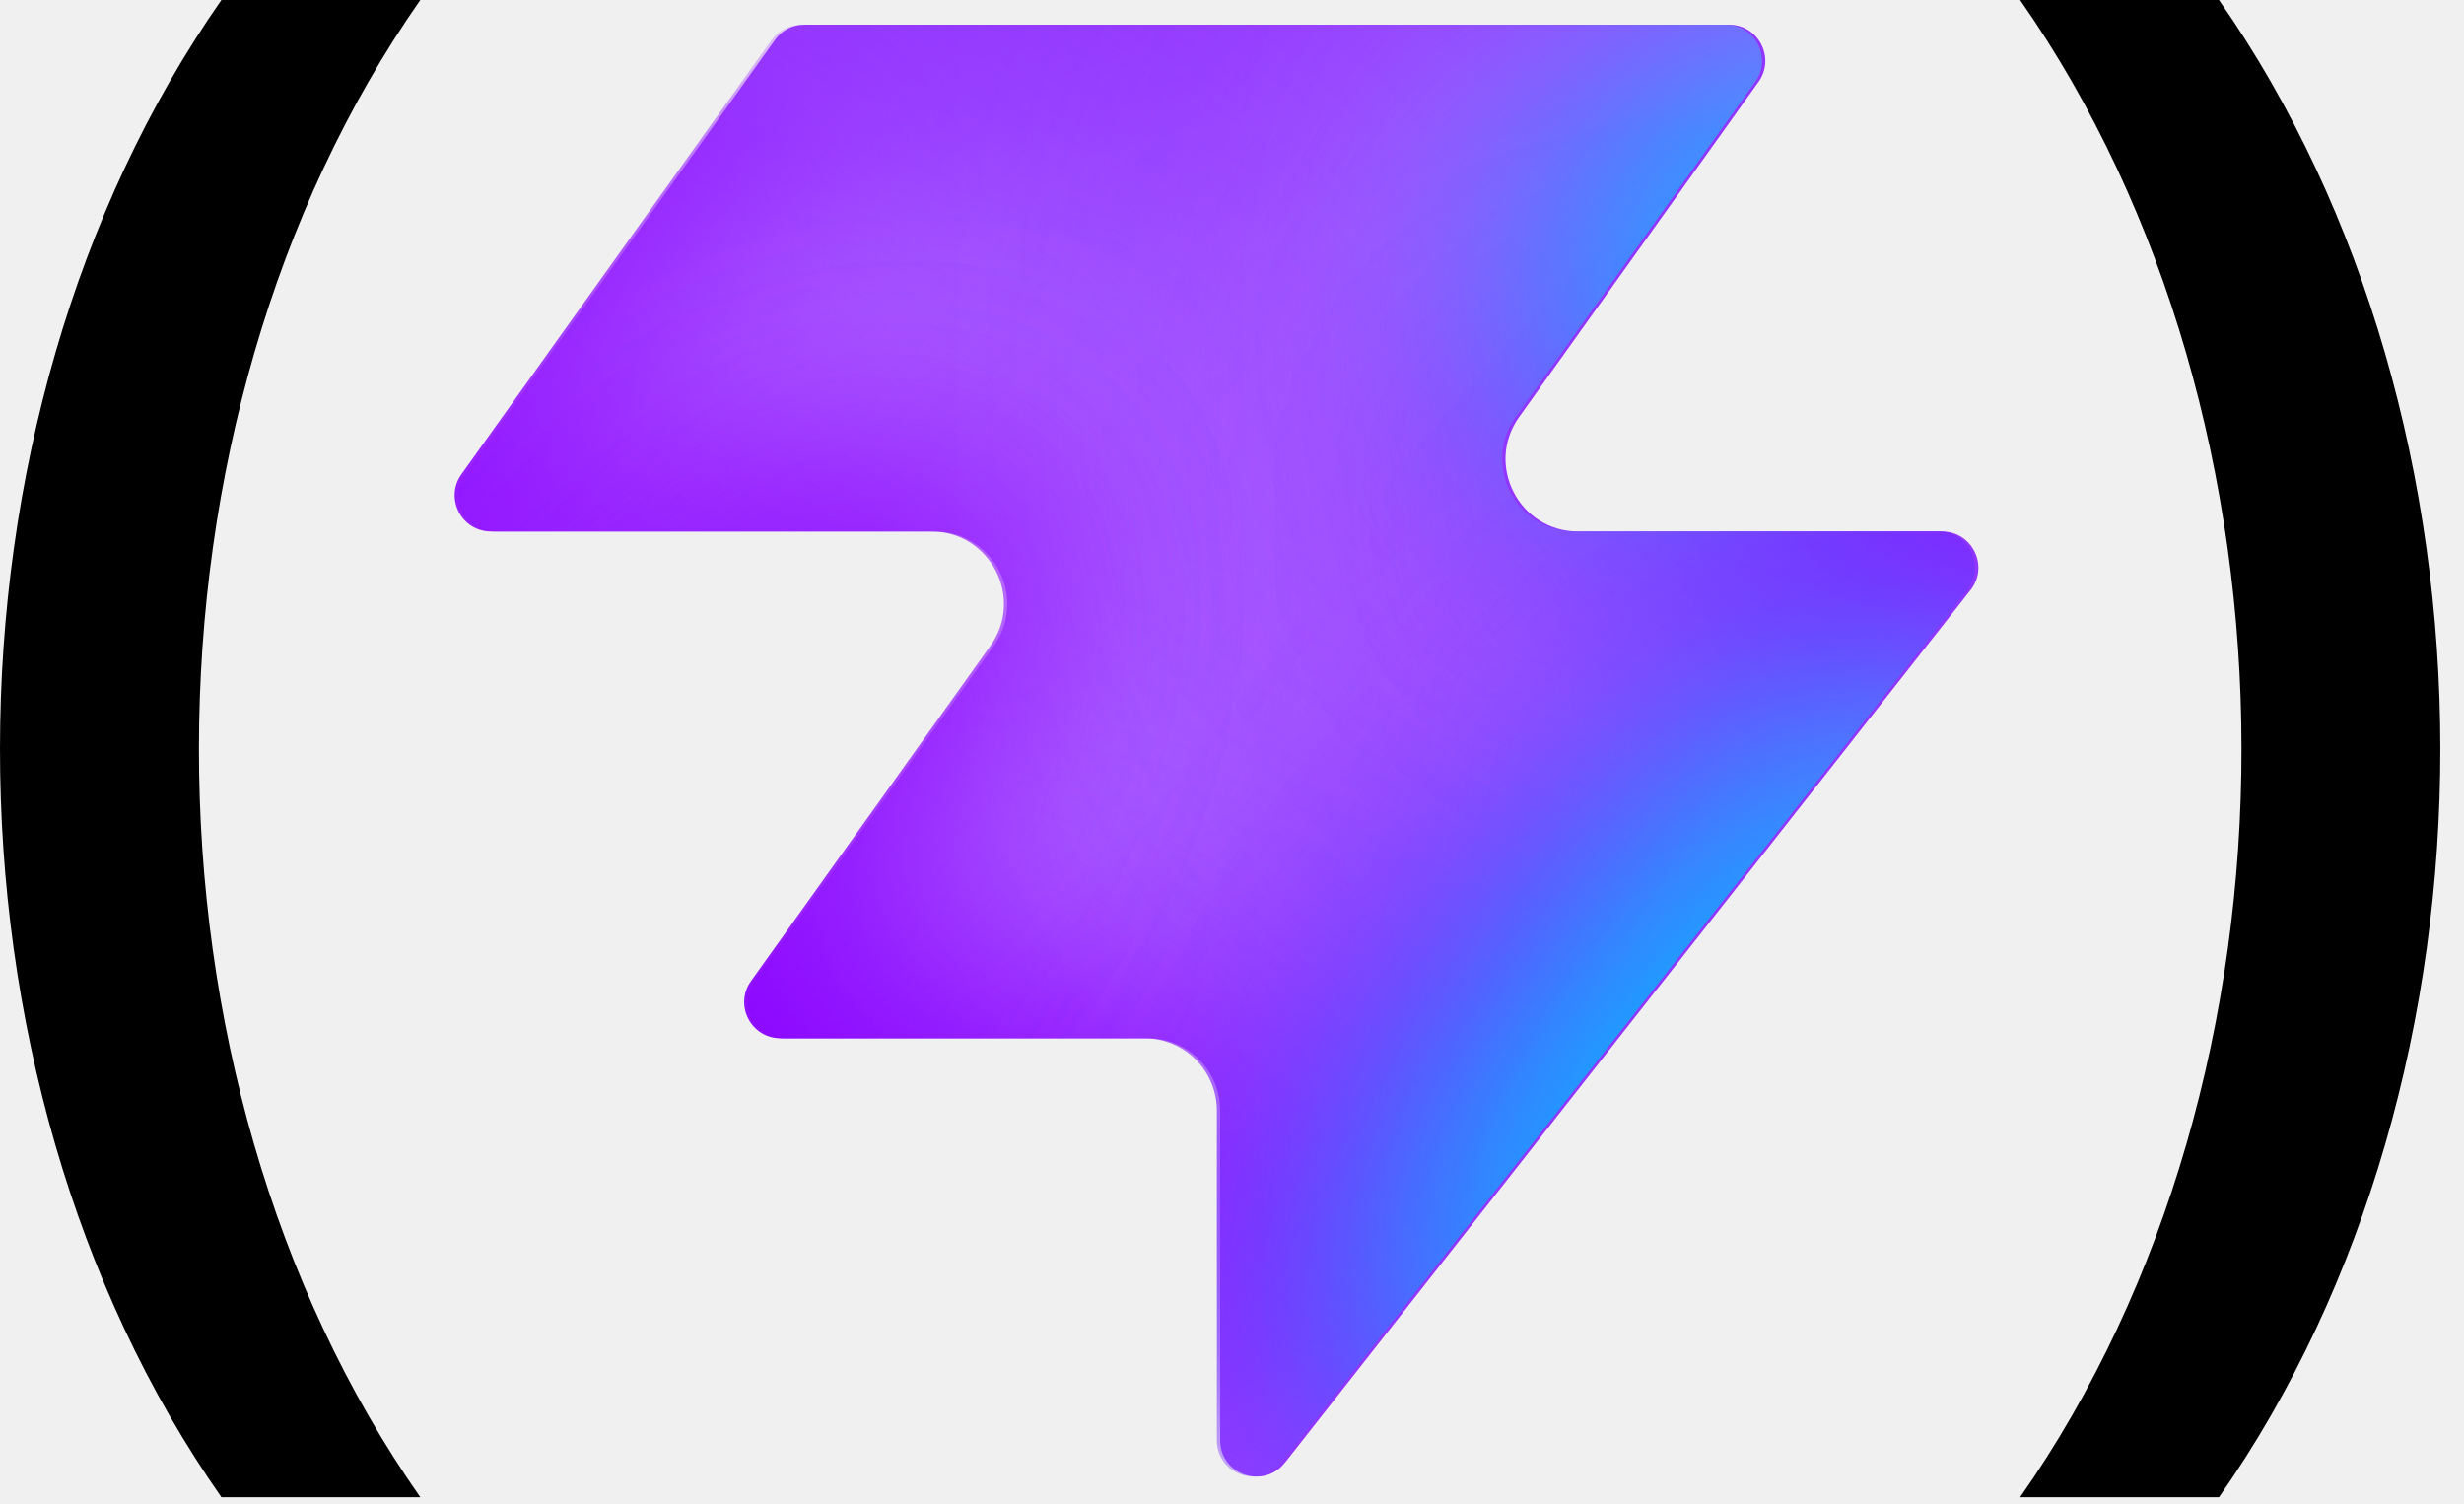
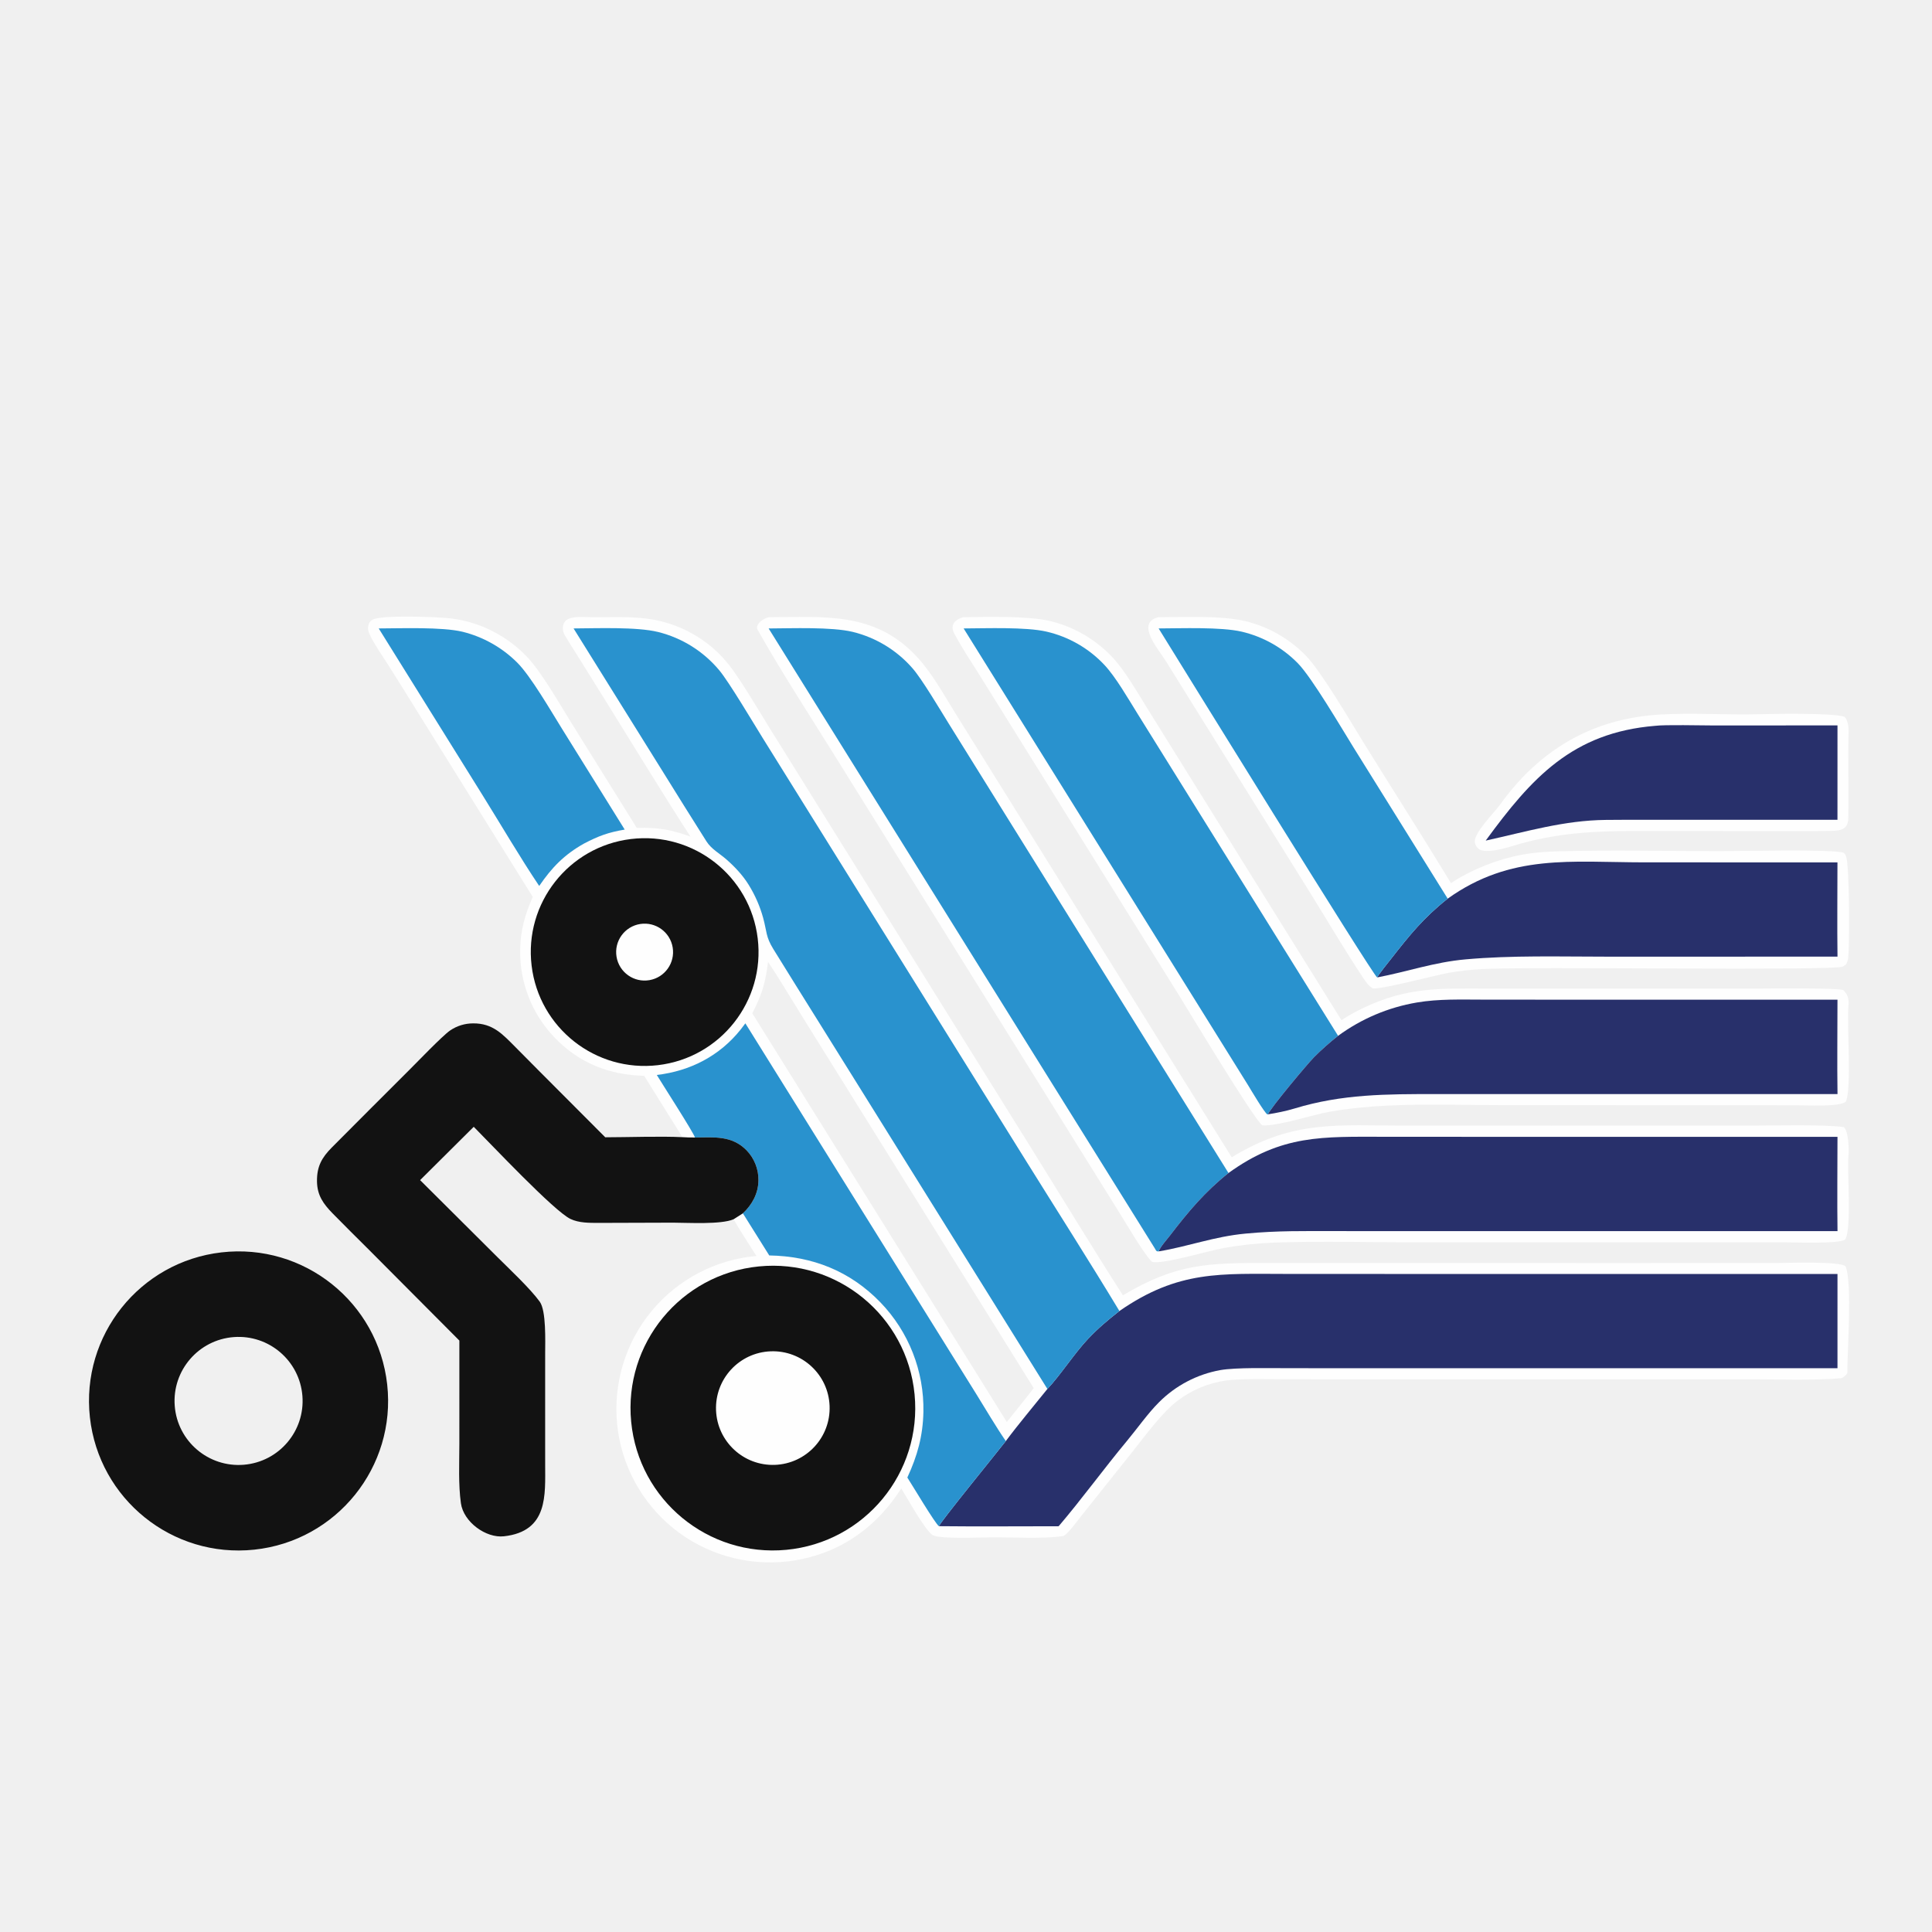
- <svg xmlns="http://www.w3.org/2000/svg" width="77" height="47" fill="none" aria-labelledby="vite-logo-title" viewBox="0 0 77 47">
-   <style>.parenthesis{fill:#000}@media (prefers-color-scheme:dark){.parenthesis{fill:#fff}}</style>
-   <path fill="#9135ff" d="M40.151 45.71c-.663.844-2.02.374-2.02-.699V34.708a2.26 2.26 0 0 0-2.262-2.262H24.493c-.92 0-1.457-1.04-.92-1.788l7.479-10.471c1.07-1.498 0-3.578-1.842-3.578H15.443c-.92 0-1.456-1.04-.92-1.788l9.696-13.576c.213-.297.556-.474.92-.474h28.894c.92 0 1.456 1.04.92 1.788l-7.48 10.472c-1.07 1.497 0 3.578 1.842 3.578h11.376c.944 0 1.474 1.087.89 1.83L40.153 45.712z" />
-   <mask id="a" width="48" height="47" x="14" y="0" maskUnits="userSpaceOnUse" style="mask-type:alpha">
-     <path fill="#000" d="M40.047 45.71c-.663.843-2.02.374-2.02-.699V34.708a2.26 2.26 0 0 0-2.262-2.262H24.389c-.92 0-1.457-1.04-.92-1.788l7.479-10.472c1.07-1.497 0-3.578-1.842-3.578H15.34c-.92 0-1.456-1.04-.92-1.788l9.696-13.575c.213-.297.556-.474.92-.474H53.93c.92 0 1.456 1.04.92 1.788L47.37 13.03c-1.07 1.498 0 3.578 1.842 3.578h11.376c.944 0 1.474 1.088.89 1.831L40.049 45.712z" />
-   </mask>
-   <g mask="url(#a)">
-     <g filter="url(#b)">
-       <ellipse cx="5.508" cy="14.704" fill="#eee6ff" rx="5.508" ry="14.704" transform="rotate(269.814 20.96 11.29)scale(-1 1)" />
-     </g>
-     <g filter="url(#c)">
-       <ellipse cx="10.399" cy="29.851" fill="#eee6ff" rx="10.399" ry="29.851" transform="rotate(89.814 -16.902 -8.275)scale(1 -1)" />
-     </g>
-     <g filter="url(#d)">
-       <ellipse cx="5.508" cy="30.487" fill="#8900ff" rx="5.508" ry="30.487" transform="rotate(89.814 -19.197 -7.127)scale(1 -1)" />
-     </g>
-     <g filter="url(#e)">
-       <ellipse cx="5.508" cy="30.599" fill="#8900ff" rx="5.508" ry="30.599" transform="rotate(89.814 -25.928 4.177)scale(1 -1)" />
-     </g>
-     <g filter="url(#f)">
-       <ellipse cx="5.508" cy="30.599" fill="#8900ff" rx="5.508" ry="30.599" transform="rotate(89.814 -25.738 5.52)scale(1 -1)" />
-     </g>
-     <g filter="url(#g)">
-       <ellipse cx="14.072" cy="22.078" fill="#eee6ff" rx="14.072" ry="22.078" transform="rotate(93.35 31.245 55.578)scale(-1 1)" />
-     </g>
-     <g filter="url(#h)">
-       <ellipse cx="3.47" cy="21.501" fill="#8900ff" rx="3.47" ry="21.501" transform="rotate(89.009 35.419 55.202)scale(-1 1)" />
-     </g>
-     <g filter="url(#i)">
-       <ellipse cx="3.47" cy="21.501" fill="#8900ff" rx="3.47" ry="21.501" transform="rotate(89.009 35.419 55.202)scale(-1 1)" />
-     </g>
-     <g filter="url(#j)">
-       <ellipse cx="14.592" cy="9.743" fill="#8900ff" rx="4.407" ry="29.108" transform="rotate(39.51 14.592 9.743)" />
-     </g>
-     <g filter="url(#k)">
-       <ellipse cx="61.728" cy="-5.321" fill="#8900ff" rx="4.407" ry="29.108" transform="rotate(37.892 61.728 -5.32)" />
-     </g>
-     <g filter="url(#l)">
-       <ellipse cx="55.618" cy="7.104" fill="#00c2ff" rx="5.971" ry="9.665" transform="rotate(37.892 55.618 7.104)" />
-     </g>
-     <g filter="url(#m)">
-       <ellipse cx="12.326" cy="39.103" fill="#8900ff" rx="4.407" ry="29.108" transform="rotate(37.892 12.326 39.103)" />
-     </g>
-     <g filter="url(#n)">
-       <ellipse cx="12.326" cy="39.103" fill="#8900ff" rx="4.407" ry="29.108" transform="rotate(37.892 12.326 39.103)" />
-     </g>
-     <g filter="url(#o)">
-       <ellipse cx="49.857" cy="30.678" fill="#8900ff" rx="4.407" ry="29.108" transform="rotate(37.892 49.857 30.678)" />
-     </g>
-     <g filter="url(#p)">
-       <ellipse cx="52.623" cy="33.171" fill="#00c2ff" rx="5.971" ry="15.297" transform="rotate(37.892 52.623 33.17)" />
-     </g>
-   </g>
-   <path d="M6.919 0c-9.198 13.166-9.252 33.575 0 46.789h6.215c-9.25-13.214-9.196-33.623 0-46.789zm62.424 0h-6.215c9.198 13.166 9.252 33.575 0 46.789h6.215c9.25-13.214 9.196-33.623 0-46.789" class="parenthesis" />
-   <defs>
-     <filter id="b" width="60.045" height="41.654" x="-5.564" y="16.92" color-interpolation-filters="sRGB" filterUnits="userSpaceOnUse">
-       <feFlood flood-opacity="0" result="BackgroundImageFix" />
-       <feBlend in="SourceGraphic" in2="BackgroundImageFix" result="shape" />
-       <feGaussianBlur result="effect1_foregroundBlur_2002_17286" stdDeviation="7.659" />
-     </filter>
-     <filter id="c" width="90.34" height="51.437" x="-40.407" y="-6.762" color-interpolation-filters="sRGB" filterUnits="userSpaceOnUse">
-       <feFlood flood-opacity="0" result="BackgroundImageFix" />
-       <feBlend in="SourceGraphic" in2="BackgroundImageFix" result="shape" />
-       <feGaussianBlur result="effect1_foregroundBlur_2002_17286" stdDeviation="7.659" />
-     </filter>
-     <filter id="d" width="79.355" height="29.4" x="-35.435" y="2.801" color-interpolation-filters="sRGB" filterUnits="userSpaceOnUse">
-       <feFlood flood-opacity="0" result="BackgroundImageFix" />
-       <feBlend in="SourceGraphic" in2="BackgroundImageFix" result="shape" />
-       <feGaussianBlur result="effect1_foregroundBlur_2002_17286" stdDeviation="4.596" />
-     </filter>
-     <filter id="e" width="79.579" height="29.4" x="-30.84" y="20.8" color-interpolation-filters="sRGB" filterUnits="userSpaceOnUse">
-       <feFlood flood-opacity="0" result="BackgroundImageFix" />
-       <feBlend in="SourceGraphic" in2="BackgroundImageFix" result="shape" />
-       <feGaussianBlur result="effect1_foregroundBlur_2002_17286" stdDeviation="4.596" />
-     </filter>
-     <filter id="f" width="79.579" height="29.4" x="-29.307" y="21.949" color-interpolation-filters="sRGB" filterUnits="userSpaceOnUse">
-       <feFlood flood-opacity="0" result="BackgroundImageFix" />
-       <feBlend in="SourceGraphic" in2="BackgroundImageFix" result="shape" />
-       <feGaussianBlur result="effect1_foregroundBlur_2002_17286" stdDeviation="4.596" />
-     </filter>
-     <filter id="g" width="74.749" height="58.852" x="29.961" y="-17.13" color-interpolation-filters="sRGB" filterUnits="userSpaceOnUse">
-       <feFlood flood-opacity="0" result="BackgroundImageFix" />
-       <feBlend in="SourceGraphic" in2="BackgroundImageFix" result="shape" />
-       <feGaussianBlur result="effect1_foregroundBlur_2002_17286" stdDeviation="7.659" />
-     </filter>
-     <filter id="h" width="61.377" height="25.362" x="37.754" y="3.055" color-interpolation-filters="sRGB" filterUnits="userSpaceOnUse">
-       <feFlood flood-opacity="0" result="BackgroundImageFix" />
-       <feBlend in="SourceGraphic" in2="BackgroundImageFix" result="shape" />
-       <feGaussianBlur result="effect1_foregroundBlur_2002_17286" stdDeviation="4.596" />
-     </filter>
-     <filter id="i" width="61.377" height="25.362" x="37.754" y="3.055" color-interpolation-filters="sRGB" filterUnits="userSpaceOnUse">
-       <feFlood flood-opacity="0" result="BackgroundImageFix" />
-       <feBlend in="SourceGraphic" in2="BackgroundImageFix" result="shape" />
-       <feGaussianBlur result="effect1_foregroundBlur_2002_17286" stdDeviation="4.596" />
-     </filter>
-     <filter id="j" width="56.045" height="63.649" x="-13.43" y="-22.082" color-interpolation-filters="sRGB" filterUnits="userSpaceOnUse">
-       <feFlood flood-opacity="0" result="BackgroundImageFix" />
-       <feBlend in="SourceGraphic" in2="BackgroundImageFix" result="shape" />
-       <feGaussianBlur result="effect1_foregroundBlur_2002_17286" stdDeviation="4.596" />
-     </filter>
-     <filter id="k" width="54.814" height="64.646" x="34.321" y="-37.644" color-interpolation-filters="sRGB" filterUnits="userSpaceOnUse">
-       <feFlood flood-opacity="0" result="BackgroundImageFix" />
-       <feBlend in="SourceGraphic" in2="BackgroundImageFix" result="shape" />
-       <feGaussianBlur result="effect1_foregroundBlur_2002_17286" stdDeviation="4.596" />
-     </filter>
-     <filter id="l" width="33.541" height="35.313" x="38.847" y="-10.552" color-interpolation-filters="sRGB" filterUnits="userSpaceOnUse">
-       <feFlood flood-opacity="0" result="BackgroundImageFix" />
-       <feBlend in="SourceGraphic" in2="BackgroundImageFix" result="shape" />
-       <feGaussianBlur result="effect1_foregroundBlur_2002_17286" stdDeviation="4.596" />
-     </filter>
-     <filter id="m" width="54.814" height="64.646" x="-15.081" y="6.78" color-interpolation-filters="sRGB" filterUnits="userSpaceOnUse">
-       <feFlood flood-opacity="0" result="BackgroundImageFix" />
-       <feBlend in="SourceGraphic" in2="BackgroundImageFix" result="shape" />
-       <feGaussianBlur result="effect1_foregroundBlur_2002_17286" stdDeviation="4.596" />
-     </filter>
-     <filter id="n" width="54.814" height="64.646" x="-15.081" y="6.78" color-interpolation-filters="sRGB" filterUnits="userSpaceOnUse">
-       <feFlood flood-opacity="0" result="BackgroundImageFix" />
-       <feBlend in="SourceGraphic" in2="BackgroundImageFix" result="shape" />
-       <feGaussianBlur result="effect1_foregroundBlur_2002_17286" stdDeviation="4.596" />
-     </filter>
-     <filter id="o" width="54.814" height="64.646" x="22.45" y="-1.645" color-interpolation-filters="sRGB" filterUnits="userSpaceOnUse">
-       <feFlood flood-opacity="0" result="BackgroundImageFix" />
-       <feBlend in="SourceGraphic" in2="BackgroundImageFix" result="shape" />
-       <feGaussianBlur result="effect1_foregroundBlur_2002_17286" stdDeviation="4.596" />
-     </filter>
-     <filter id="p" width="39.409" height="43.623" x="32.919" y="11.36" color-interpolation-filters="sRGB" filterUnits="userSpaceOnUse">
-       <feFlood flood-opacity="0" result="BackgroundImageFix" />
-       <feBlend in="SourceGraphic" in2="BackgroundImageFix" result="shape" />
-       <feGaussianBlur result="effect1_foregroundBlur_2002_17286" stdDeviation="4.596" />
-     </filter>
-   </defs>
+ <svg xmlns="http://www.w3.org/2000/svg" preserveAspectRatio="none" style="display:block" viewBox="0 0 2048 2048">
+   <path fill="#fefefe" d="M564.764 950.77 446.403 760.728a5742 5742 0 0 0-34.467-55.196c-6.556-10.407-14.199-20.97-19.61-32.008-1.728-3.524-2.813-6.768-1.8-10.71.7-2.728 1.904-4.503 4.363-5.928 9.107-5.28 69.772-2.925 82.6-1.38a130.2 130.2 0 0 1 26.912 6.062 134.25 134.25 0 0 1 53.721 34.129c15.479 16.08 34.975 50.279 47.501 70.489l69.366 111.356c22.669-.445 35.663 1.611 56.92 9.33-30.251-46.84-60.095-96.076-89.647-143.517l-30.102-48.327c-4.62-7.416-9.425-14.726-13.786-22.31-3.249-5.648-2.152-14.181 4.47-16.771 8.64-3.378 20.088-1.298 29.211-1.62 32.942-.066 58.929-2.066 89.934 11.466a131.44 131.44 0 0 1 50.391 38.544c12.349 15.411 33.589 51.611 44.724 69.507l80.157 128.758 195.469 313.788c32.29 51.84 64.71 105.39 97.6 156.71 57.48-34.31 91.43-34.3 155.19-34.29l86.25.03 290.28.04 159.31-.04c11.73-.01 70.03-2.19 75.09 3.63 7.16 18.01 1.63 89.92 1.84 112.52.01 1.56-4.53 5.7-6.5 5.96-28.17 2.59-69.8 1.14-97.75 1.15l-380.77.04-110.34-.08c-16.85-.01-47.51-.89-63.38 1.34a110.3 110.3 0 0 0-51.27 21.42c-16.51 12.53-34.37 37.21-47.73 53.95l-55.17 69.2c-3.63 4.52-14.51 19.73-18.56 20.32-22.32 3.27-53.69 1.06-76.97 1.37-13.56.19-52.013 1.74-60.624-2.1-7.587-3.39-27.856-40.25-33.857-49.77-24.705 38.6-59.521 65.1-104.817 74.81a163.58 163.58 0 0 1-124.141-23.29 163.16 163.16 0 0 1-69.882-103.88 163.37 163.37 0 0 1 24.526-122.71 162.8 162.8 0 0 1 105.246-69.2c5.492-1.07 10.008-1.61 15.555-2.09-7.329-11.73-17.693-27.22-24.215-38.97l9.841-6.27c9.849-9.2 16.344-21.17 16.505-34.88a44.92 44.92 0 0 0-12.574-31.9c-15.598-15.95-34.415-13.75-54.715-13.61-4.787.08-8.551-.09-13.301-.35l-40.531-65.04c-37.108-.94-68.876-13.38-94.878-40.46a130.93 130.93 0 0 1-36.577-93.89c.45-20.643 5.16-36.606 13.353-55.29m232.706 123.38 269.78 433.22 4.79-5.98c7.76-9.79 16.22-20.06 23.72-29.97L912 1176.5l-61.951-99.51c-11.476-18.47-23.898-39.45-35.88-57.38-2.852 22.44-6.285 34.2-16.699 54.54" />
+   <path fill="#28306b" d="M1186.62 1389.73c62.88-43.52 107.33-39.33 178.66-39.31l133.06.04 449.47.02-.01 99.88-461.32.02-121.79-.05c-18.35 0-54.29-.91-71.19 2.04a122.56 122.56 0 0 0-64.79 33.95c-11.91 11.86-23.23 28.05-34.15 41.17-24.28 29.16-47.85 61.68-72.37 90.4-42.02-.02-84.92.4-126.874-.07.79-3.67 63.124-80.15 70.894-90.22 13.23-17.76 30.03-37.74 44.07-55.23 13.44-14.18 28.82-37.98 42.91-52.9 11.18-11.82 20.75-19.72 33.43-29.74" />
+   <path fill="#2992ce" d="M608.015 666.166c24.918-.091 66.727-1.825 89.595 3.767a123.07 123.07 0 0 1 64.756 40.489c10.265 12.18 36.924 57.113 46.208 72.04l90.453 145.261 188.603 302.837c32.81 52.66 66.97 106.15 98.99 159.17-12.68 10.02-22.25 17.92-33.43 29.74-14.09 14.92-29.47 38.72-42.91 52.9l-194.098-311.56c-32.01-51.61-64.479-103.08-96.409-154.75-8.125-13.15-6.785-18.288-10.783-32.998a134 134 0 0 0-15.43-35.223c-6.128-9.968-14.783-19.167-23.569-26.838-7.18-6.268-15.936-10.968-21.043-18.994-15.884-24.962-31.565-50.343-47.2-75.437zM790.11 1084.78l184.606 296.36 59.814 96.03c9.56 15.34 21.66 36 31.68 50.43-7.77 10.07-70.104 86.55-70.894 90.22-3.693-2.16-28.875-44.51-33.495-51.57 10.638-23.02 16.469-43.88 17.029-69.49a162.6 162.6 0 0 0-45.605-116.22c-32.079-33.17-72.077-48.95-117.798-49.72l-27.965-44.63c9.849-9.2 16.344-21.17 16.505-34.88a44.92 44.92 0 0 0-12.574-31.9c-15.598-15.95-34.415-13.75-54.715-13.61-1.614-5.48-35.464-57.94-40.455-66.3 35.362-4.13 66.647-20.2 88.978-48.28 1.671-2.12 3.3-4.26 4.889-6.44" />
+   <path fill="#121212" d="M804.439 1342.46c83.065-8.21 157.018 52.57 165.052 135.65 8.034 83.09-52.902 156.91-136.001 164.77-82.853 7.84-156.411-52.88-164.422-135.72-8.01-82.83 52.551-156.52 135.371-164.7" />
+   <path fill="#fefefe" d="M816.874 1432.45c33.251-1.3 61.251 24.62 62.527 57.87s-24.654 61.24-57.907 62.5c-33.226 1.25-61.184-24.65-62.46-57.88-1.275-33.22 24.616-61.2 57.84-62.49" />
+   <path fill="#121212" d="M668.752 889.413c66.271-8.088 126.521 39.157 134.472 105.445 7.951 66.292-39.418 126.442-105.722 134.252-66.111 7.79-126.05-39.41-133.978-105.5-7.927-66.097 39.15-126.133 105.228-134.197" />
+   <path fill="#fefefe" d="M678.715 979.462c16.35-2.52 31.678 8.598 34.36 24.918 2.681 16.33-8.286 31.77-24.582 34.61-16.525 2.88-32.228-8.27-34.947-24.83-2.719-16.551 8.59-32.143 25.169-34.698" />
+   <path fill="#2992ce" d="M401.463 666.168c24.259-.067 66.923-1.69 88.788 3.506a124.4 124.4 0 0 1 58.016 32.707c14.299 14.234 35.647 51.164 47.609 70.37l66.335 106.631c-17.657 3.067-27.454 6.637-43.209 14.861-20.987 11.796-34.019 25.33-47.42 44.911-19.925-29.607-40.966-65.571-60.15-96.38z" />
+   <path fill="#fefefe" d="M814.694 654.313c58.433-.266 111.532-5.94 155.675 40.23 17.353 18.151 29.711 41.278 42.961 62.526l65.26 104.774 227.12 364.967c65.27-40.07 112.4-33.59 184.72-33.61l182.17-.04h185.58c23.56.01 74.55-1.37 96.32 1.6 5.04 4.12 5.58 23.74 4.96 30.06-1.65 16.8 3.73 78.86-3.68 89.38-8.06 4.44-50.64 2.78-61.71 2.77l-95.66-.01-294.01-.02c-49.12-.01-104.69-1.44-153.06.24-17.97.66-35.87 2.56-53.58 5.67-16.32 2.8-65.38 17.76-76.46 14.78-7.6-6.62-26.63-39.17-33.34-49.93l-53.55-85.99-251.893-404.424c-26.681-42.834-54.583-85.658-79.303-129.524-3.328-5.906 6.024-12.21 11.48-13.449" />
+   <path fill="#2992ce" d="M814.796 666.192c24.927-.097 66.459-1.791 89.112 3.628a122.74 122.74 0 0 1 63.494 38.705c10.137 11.657 29.046 43.655 38.288 58.521l66.74 107.255 229.82 369.149c-25.22 20.14-42.58 40.89-62.03 66.26-2.88 3.76-10.87 12.7-11.88 16.79-2.82.37-2.95-1.18-4.28-3.32-45.07-72.25-90.09-144.53-135.12-216.8z" />
+   <path fill="#28306b" d="M1302.25 1243.45c56.66-40.96 99.97-38.44 165.42-38.42l104.2.05 375.94.02c-.01 33.05-.43 66.97.02 99.94l-409.6-.01-121.69-.02c-33.89-.02-62.31-.55-96.14 2.64s-60.29 13.59-92.06 18.85c1.01-4.09 9-13.03 11.88-16.79 19.45-25.37 36.81-46.12 62.03-66.26" />
+   <path fill="#fefefe" d="M1020.69 654.355c24.58-.556 69.09-1.509 91.78 3.828a133.23 133.23 0 0 1 66.93 38.78c13.07 13.952 26.41 37.218 36.82 53.963l44.61 71.763 161.2 258.791a180 180 0 0 1 22.32-12.61c48.19-23.31 83.82-20.93 134.77-20.94l110.06-.02 172.92.02c12.89 0 84.63-.93 91.8 1.57 5.09 4.74 6.19 9.85 5.5 16.62-1.81 17.73 3.7 90.27-2.89 101.86-7.31 5.58-40.9 3.62-51.8 3.62l-82.63-.03-230.63-.07c-60.33-.01-122.27-3.36-181.72 6.91-17.43 3.01-56.31 15.83-71.68 14.47-10.32-8.48-77.38-120.34-88.7-138.52l-146.4-235.065-63.91-102.582c-9.3-14.888-19.42-29.943-27.61-45.407-4.61-8.714 1.02-14.629 9.26-16.951" />
+   <path fill="#2992ce" d="M1021.49 666.169c24.23-.088 65.7-1.673 87.67 3.336a121.86 121.86 0 0 1 61.58 35.366c11.94 12.707 25.37 36.085 34.92 51.415l45.53 73.135 167.25 268.599a282 282 0 0 0-25.48 22.6c-7.1 7.26-45.61 53.16-48.92 60.61l-.48.16c-3.17-1.68-17.45-25.99-20.47-30.88l-48.1-77.27z" />
+   <path fill="#28306b" d="M1418.44 1098.02c24.68-18.1 53.25-30.2 83.43-35.32 23.55-3.97 46.72-3.06 70.53-3.05l81.88.06 293.52.02c0 33.02-.46 67.09.03 100.02l-326.2.01h-99.22c-52.29 0-99.68-.13-150.29 15.33-8.32 2.54-19.42 4.83-28.08 6.14 3.31-7.45 41.82-53.35 48.92-60.61 8.03-8.04 16.54-15.59 25.48-22.6" />
+   <path fill="#fefefe" d="M1227.72 654.32c26.79-.11 67.59-1.967 92.63 4.17a133 133 0 0 1 63.66 36.269c16.55 16.856 47.53 69.987 61.61 92.754 30.51 49.33 62.41 99.078 92.45 148.609 3.38-2.238 6.84-4.361 10.36-6.368 22.24-12.531 48.3-21.716 73.69-25.126 9.78-1.314 19.82-1.945 29.68-2.215 56.8-1.553 114.07-.178 170.92-.177 22.51.001 119.48-2.222 131.15 1.631 1.75.579 2.53 2.656 3.15 4.305 3.47 9.193 3.77 93.798 2.04 107.868-.27 2.18-1.07 4.15-2.04 6.1-1.15.95-2.31 1.79-3.64 2.48-9.29 4.75-333.88-.22-382.84 2.65-11.89.7-23.54 1.96-35.27 4.01-11.56 2.02-75.2 18.71-80.14 16.31-4.25-2.07-7.9-7.66-10.5-11.57-19.58-29.47-37.56-60.271-56.26-90.329l-108.58-174.319-43.89-70.492c-7.75-12.446-32.49-40.416-8.18-46.56" />
+   <path fill="#28306b" d="M1534.62 952.603c66.99-47.885 131.09-38.519 208.26-38.465l204.9.023c0 33.058-.4 66.93.04 99.919l-244.91.02c-49.33 0-100.23-1.53-149.23 2.85-33.58 3-61.55 13.05-93.83 19.17 2.07-4.05 11.48-15.53 14.63-19.57 19.67-25.155 34.61-43.773 60.14-63.947" />
+   <path fill="#2992ce" d="M1228.2 666.167c24.29-.077 65.82-1.688 87.99 3.406a122.5 122.5 0 0 1 59.67 33.607c14.98 15.355 46.27 68.783 58.79 88.924l99.97 160.499c-25.53 20.174-40.47 38.792-60.14 63.947-3.15 4.04-12.56 15.52-14.63 19.57-4.26-1.71-208.41-332.449-231.65-369.953" />
+   <path fill="#121212" d="m486.951 1421.06-95.747-96.14c-12.886-12.88-25.972-25.7-38.642-38.7-9.864-10.12-16.312-19.13-16.537-33.79-.244-15.85 5.043-25.28 15.738-36.06 26.966-27.18 53.963-54.06 81.032-81.11 8.484-8.41 36.22-37.35 44.344-42.92a43.16 43.16 0 0 1 24.322-7.51c21.07-.21 31.476 11.65 45.126 25.35 8.433 8.47 16.89 17.03 25.313 25.52l69.705 69.87c24.108-.03 58.586-1.27 81.792-.12 4.75.26 8.514.43 13.301.35 20.3-.14 39.117-2.34 54.715 13.61a44.92 44.92 0 0 1 12.574 31.9c-.161 13.71-6.656 25.68-16.505 34.88l-9.841 6.27c-13.315 5.76-48.412 3.67-64 3.61l-78.973.25c-9.877-.02-20.928.15-30.012-4.21-17.511-8.42-84.251-79.39-102.472-97.66l-56.847 56.53 81.878 81.53c12.742 12.71 34.694 33.22 44.924 47.31 7.003 9.65 5.758 42.15 5.76 54.75l-.018 59.48.017 57.97c-.024 32.45 3.515 71.24-43.671 76.51-19.255 2.16-42.858-15.26-45.637-34.98-2.786-19.76-1.683-42.54-1.651-63.19zm-252.161-93.49c87.268-10.03 166.047 52.83 175.66 140.14s-53.605 165.8-140.963 175c-86.783 9.15-164.638-53.56-174.188-140.3s52.797-164.89 139.491-174.84m23.693 225.13c37.251-3.08 65.004-35.69 62.083-72.95s-35.417-65.15-72.692-62.39c-37.494 2.79-65.583 35.52-62.645 73s35.785 65.43 73.254 62.34" />
+   <path fill="#fefefe" d="M1760.13 757.435c31.7-1.926 70.43.453 102.53-.299 16.73-.392 81.15-1.653 92.81 2.755 3.13 3.682 4.22 10.074 4.1 14.782-.78 30.758.23 61.8-.3 92.505-.2 11.617-7.25 13.358-17.35 13.568-22.27.461-45.58.218-67.78.213l-132.64-.052c-49.26-.187-91.17 1.382-138.6 16.021-8.01 2.47-27.8 7.927-34.81 3.342a10.46 10.46 0 0 1-4.7-7.332c-1.4-9.818 20.38-31.176 26.51-39.712 41.85-58.333 97.84-91.672 170.23-95.791" />
+   <path fill="#28306b" d="M1754.56 769.404c9.9-1.33 49.33-.402 60.91-.393l132.34-.049-.02 100.033-198.29.006c-15.74-.055-31.46-.01-47.21.137-44.29.414-84.47 12.513-127.37 21.931 48.54-66.431 91.98-114.511 179.64-121.665" />
</svg>
